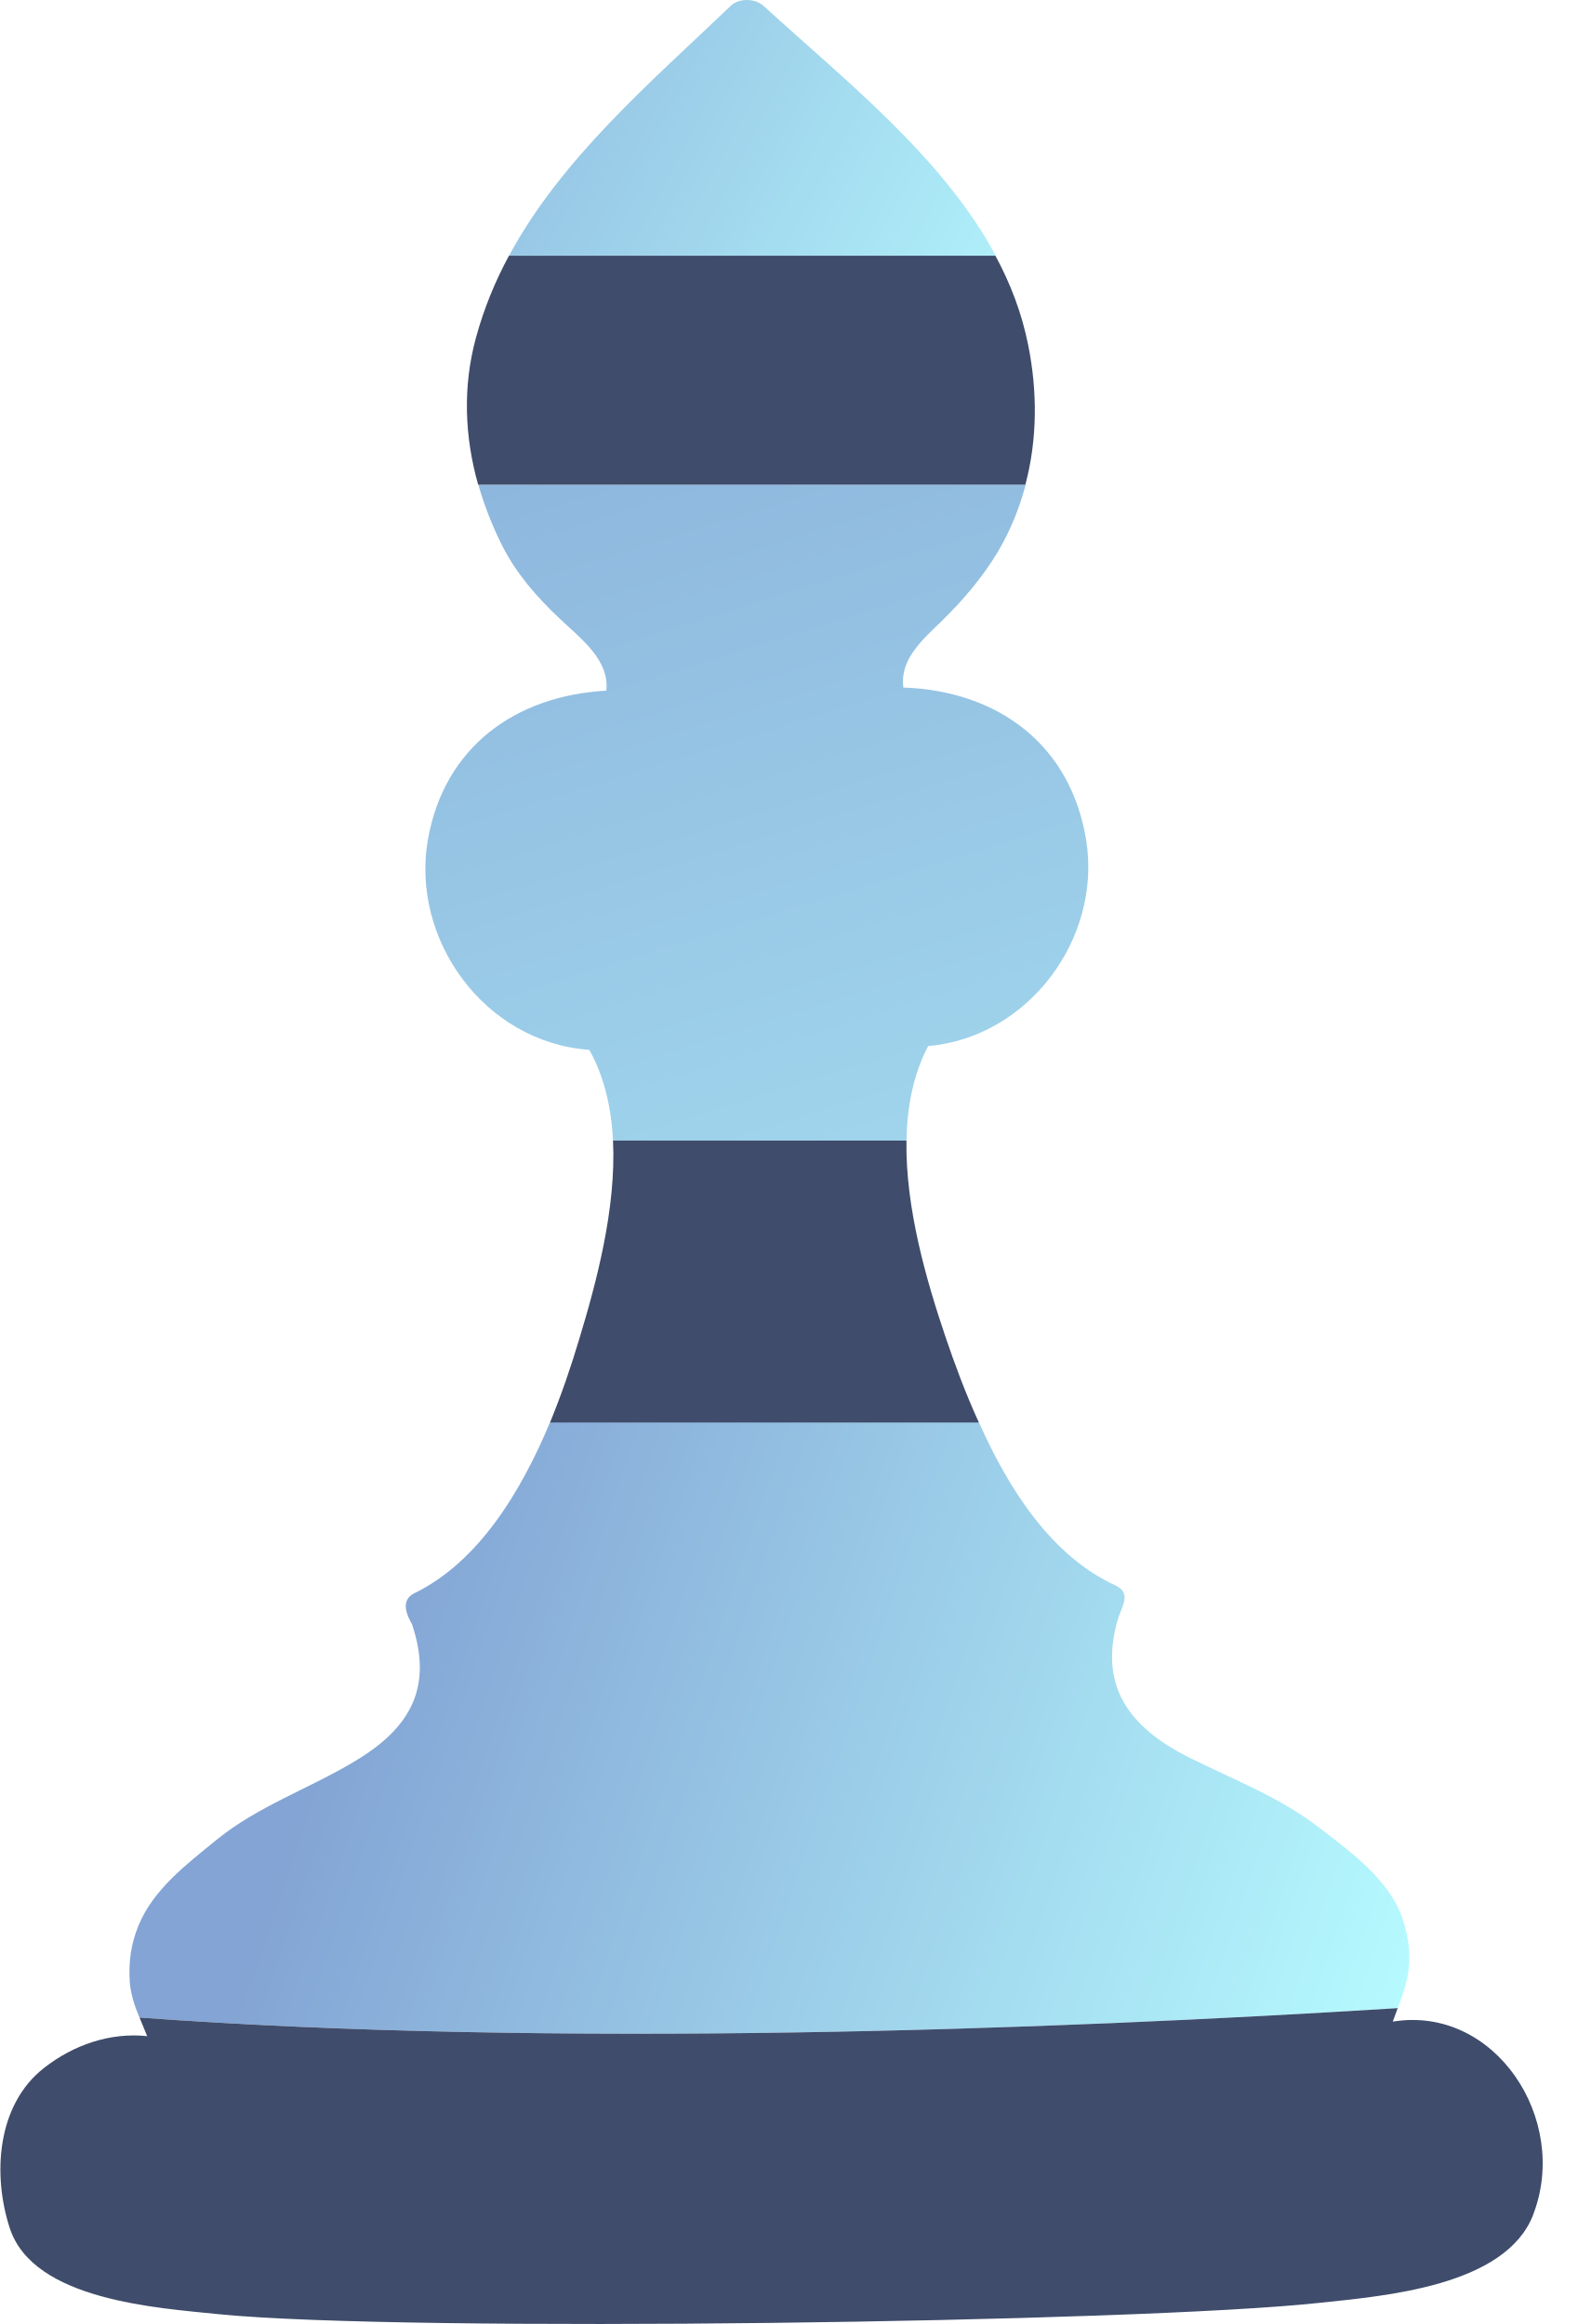
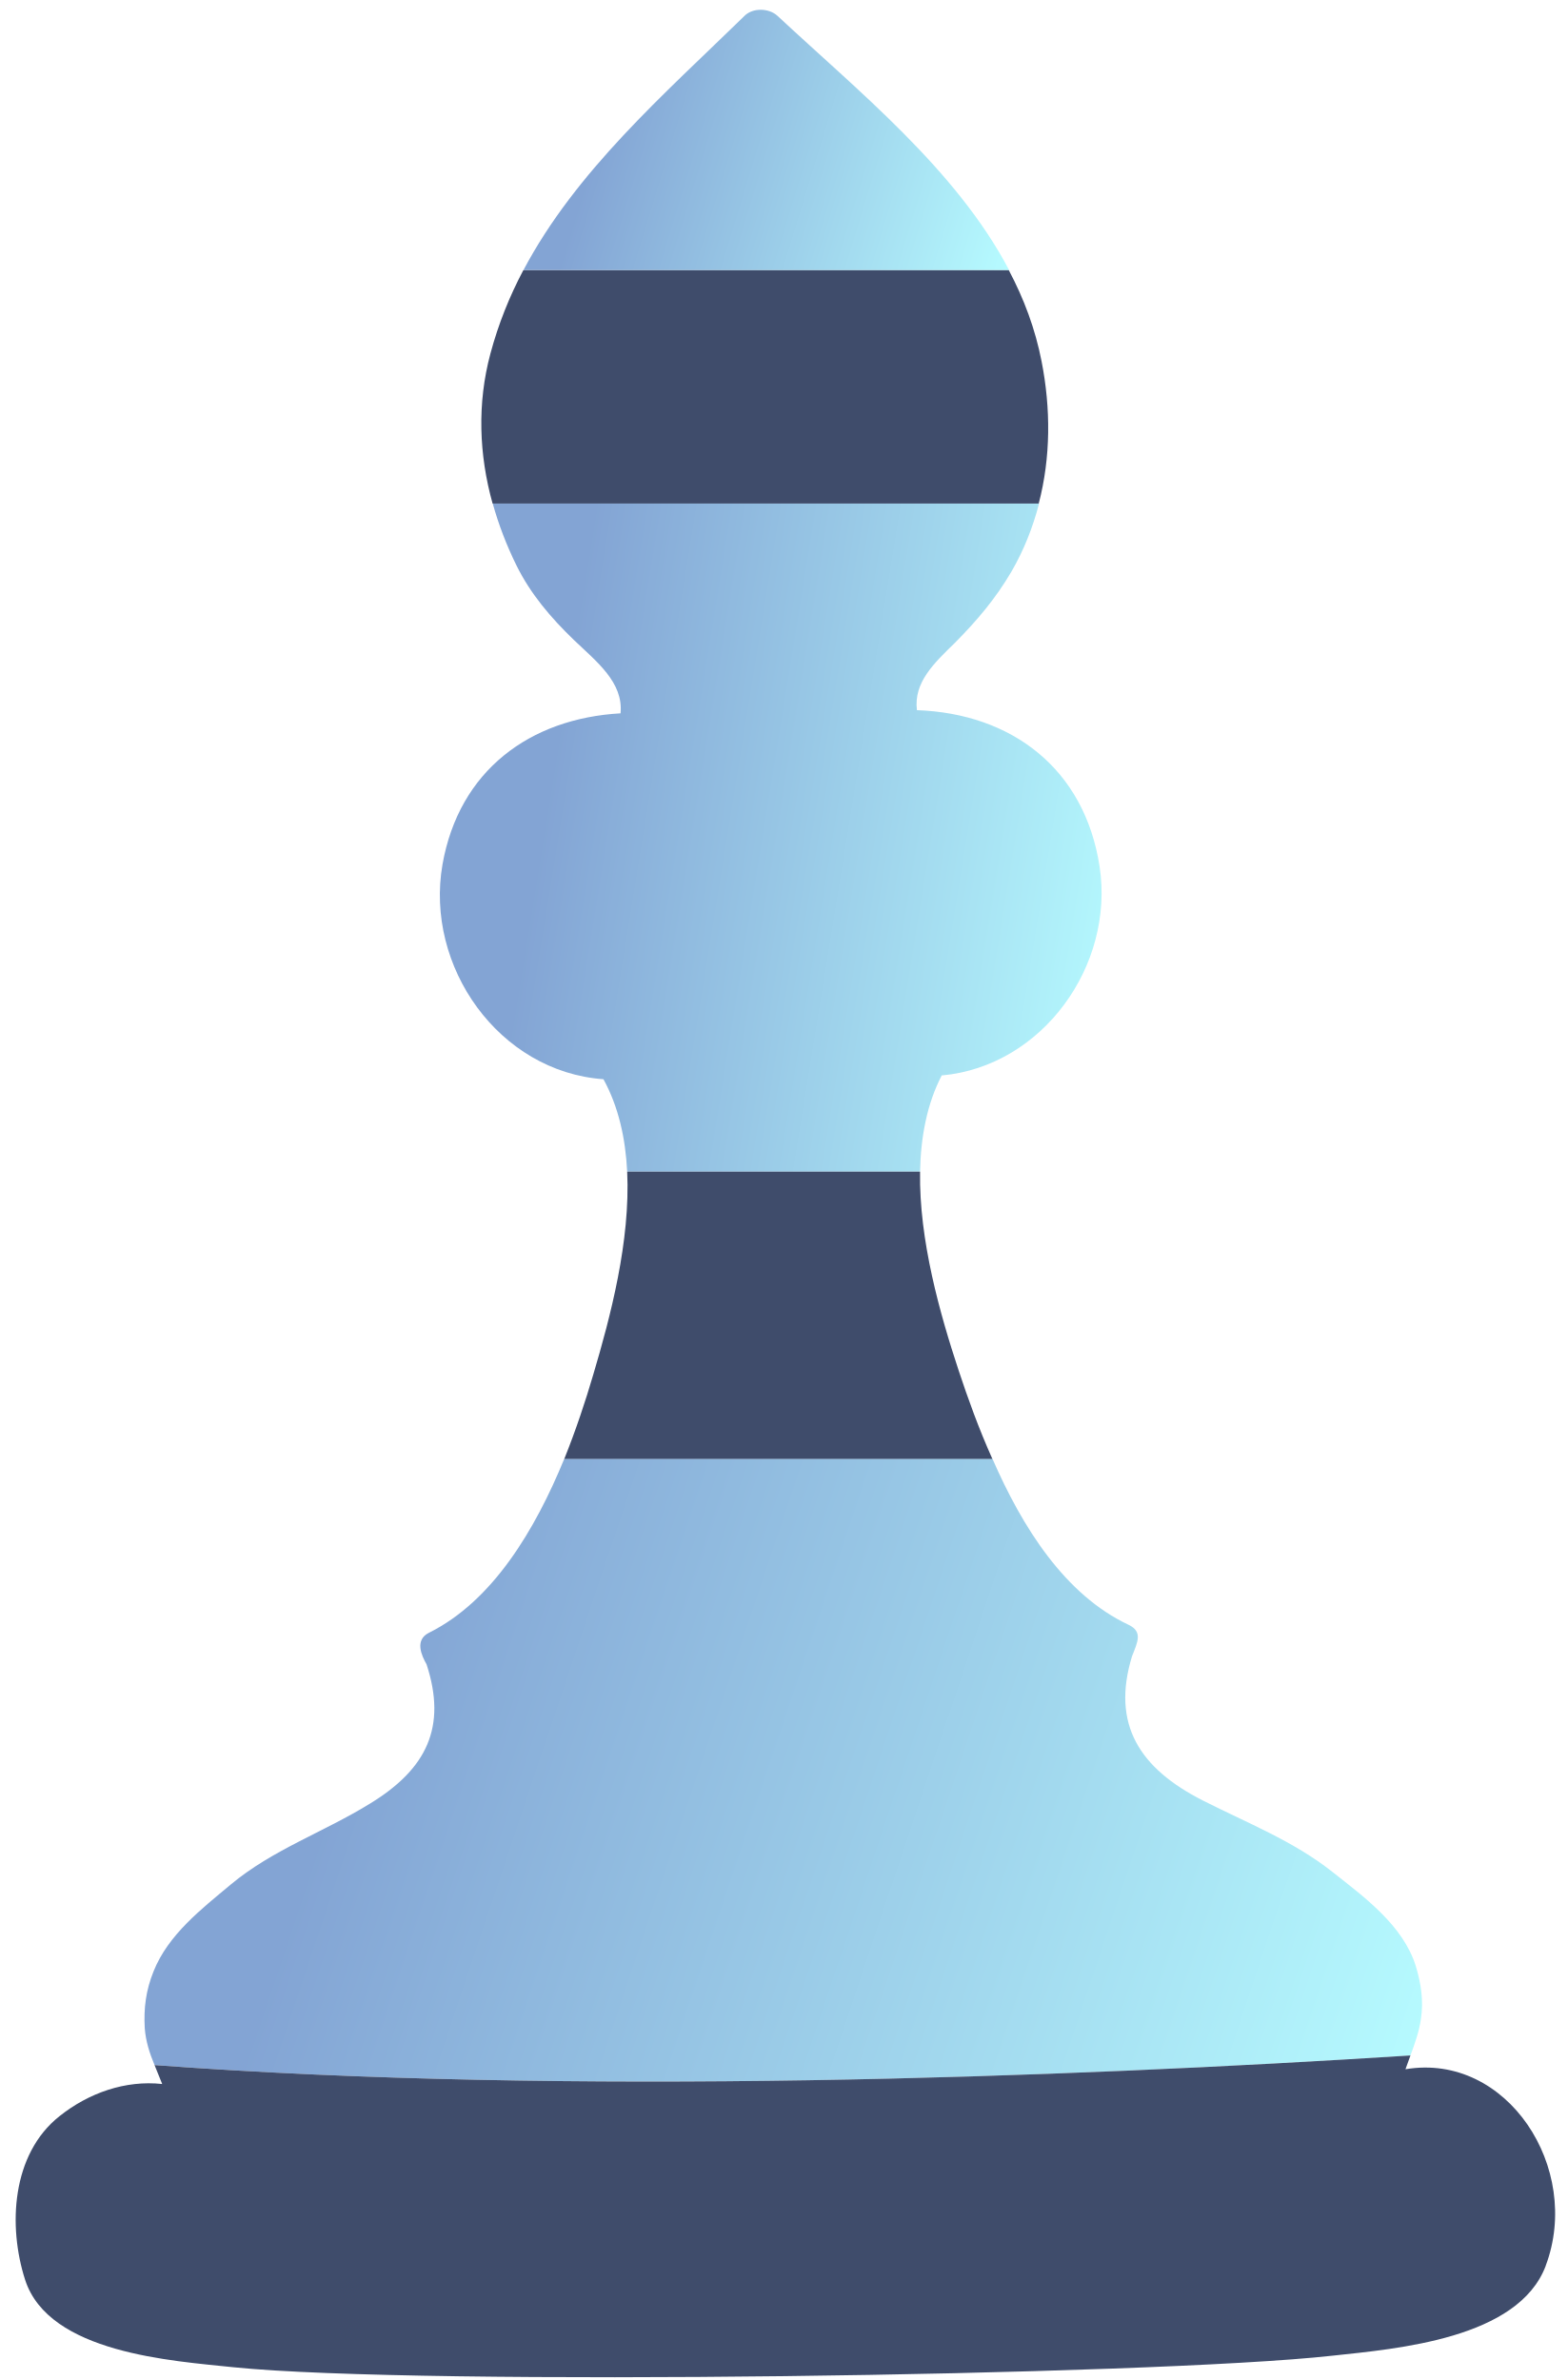
- <svg xmlns="http://www.w3.org/2000/svg" width="38" height="56" viewBox="0 0 38 56" fill="none">
-   <path d="M23.983 6.158H12.264C13.526 3.818 15.656 2.001 17.587 0.156C17.783 -0.052 18.183 -0.048 18.396 0.144C20.326 1.911 22.705 3.775 23.983 6.154V6.158Z" fill="url(#paint0_linear_14_1274)" />
-   <path d="M33.923 47.529C33.879 47.827 33.775 48.11 33.67 48.389C25.244 48.914 13.43 49.35 3.361 48.616C3.241 48.334 3.149 48.055 3.125 47.745C3.097 47.266 3.153 46.846 3.337 46.398C3.694 45.527 4.491 44.926 5.2 44.346C6.213 43.517 7.446 43.105 8.556 42.434C9.937 41.61 10.418 40.613 9.925 39.137C9.805 38.929 9.633 38.564 9.981 38.391C11.523 37.641 12.549 35.95 13.249 34.274H23.582C24.303 35.895 25.332 37.496 26.87 38.203C27.218 38.368 27.082 38.615 26.95 38.949C26.45 40.554 27.13 41.598 28.664 42.359C29.73 42.889 30.843 43.313 31.788 44.047C32.549 44.636 33.494 45.311 33.799 46.273C33.927 46.685 33.991 47.101 33.923 47.525V47.529Z" fill="url(#paint1_linear_14_1274)" />
-   <path d="M22.361 25.203C22 25.882 21.852 26.667 21.836 27.483H14.767C14.727 26.694 14.559 25.948 14.195 25.297C11.671 25.12 9.881 22.632 10.31 20.218C10.71 17.992 12.42 16.764 14.607 16.642C14.679 15.908 14.026 15.417 13.482 14.907C12.925 14.381 12.432 13.816 12.092 13.137C11.856 12.666 11.664 12.175 11.523 11.68H24.707C24.559 12.238 24.343 12.779 24.039 13.294C23.654 13.933 23.21 14.448 22.677 14.974C22.176 15.452 21.676 15.912 21.76 16.567C24.043 16.646 25.809 17.949 26.169 20.273C26.53 22.612 24.788 24.987 22.369 25.206L22.361 25.203Z" fill="url(#paint2_linear_14_1274)" />
-   <path d="M36.934 53.366C36.27 55.093 33.346 55.324 31.796 55.489C27.399 55.968 9.749 56.211 5.272 55.764C3.79 55.611 0.81 55.434 0.237 53.695C-0.179 52.428 -0.091 50.724 1.067 49.825C1.775 49.272 2.66 48.969 3.546 49.064C3.485 48.915 3.421 48.765 3.361 48.616C13.43 49.35 25.248 48.915 33.67 48.389C33.63 48.498 33.59 48.605 33.55 48.714C36.005 48.31 37.82 51.062 36.934 53.362V53.366Z" fill="#3F4C6B" />
-   <path d="M23.582 34.278H13.249C13.53 33.595 13.762 32.908 13.946 32.291C14.363 30.918 14.847 29.124 14.767 27.483H21.836C21.808 29.104 22.32 30.863 22.769 32.193C22.989 32.845 23.254 33.563 23.582 34.282V34.278Z" fill="#3F4C6B" />
-   <path d="M24.703 11.68H11.519C11.191 10.526 11.143 9.313 11.467 8.132C11.659 7.429 11.928 6.778 12.26 6.162H23.979C24.343 6.837 24.615 7.547 24.768 8.313C24.992 9.427 24.992 10.585 24.7 11.68H24.703Z" fill="#3F4C6B" />
+ <svg xmlns="http://www.w3.org/2000/svg" width="81" height="123" viewBox="0 0 81 123" fill="none">
+   <path d="M52.145 13.959H27.052C29.753 8.848 34.316 4.877 38.449 0.846C38.87 0.392 39.727 0.4 40.182 0.821C44.315 4.68 49.409 8.753 52.145 13.95V13.959Z" fill="url(#paint0_linear_14_962)" />
+   <path d="M73.431 104.35C73.336 105.001 73.113 105.619 72.89 106.228C54.846 107.377 29.547 108.329 7.987 106.725C7.73 106.108 7.533 105.499 7.481 104.821C7.421 103.775 7.542 102.857 7.936 101.88C8.699 99.976 10.406 98.664 11.924 97.394C14.094 95.585 16.735 94.684 19.11 93.218C22.069 91.417 23.098 89.239 22.044 86.014C21.786 85.56 21.417 84.762 22.163 84.385C25.465 82.747 27.661 79.05 29.162 75.389H51.288C52.831 78.93 55.035 82.429 58.328 83.973C59.075 84.333 58.783 84.874 58.5 85.603C57.428 89.11 58.886 91.391 62.17 93.055C64.452 94.213 66.836 95.139 68.86 96.743C70.489 98.029 72.513 99.504 73.165 101.605C73.439 102.506 73.576 103.415 73.431 104.341V104.35Z" fill="url(#paint1_linear_14_962)" />
+   <path d="M48.672 55.569C47.9 57.053 47.583 58.768 47.548 60.552H32.412C32.326 58.828 31.966 57.199 31.186 55.775C25.783 55.389 21.949 49.952 22.867 44.678C23.724 39.816 27.386 37.131 32.069 36.865C32.223 35.262 30.825 34.19 29.659 33.075C28.467 31.926 27.412 30.691 26.683 29.207C26.177 28.178 25.765 27.106 25.465 26.025H53.697C53.38 27.243 52.917 28.427 52.265 29.55C51.442 30.948 50.49 32.071 49.349 33.221C48.277 34.267 47.205 35.27 47.386 36.702C52.274 36.874 56.056 39.721 56.828 44.798C57.599 49.909 53.869 55.098 48.689 55.578L48.672 55.569Z" fill="url(#paint2_linear_14_962)" />
+   <path d="M79.88 117.102C78.456 120.876 72.196 121.382 68.877 121.742C59.46 122.788 21.666 123.32 12.078 122.342C8.905 122.008 2.525 121.622 1.298 117.822C0.406 115.052 0.595 111.33 3.073 109.367C4.591 108.157 6.487 107.497 8.382 107.703C8.253 107.377 8.116 107.051 7.987 106.725C29.547 108.329 54.855 107.377 72.89 106.228C72.805 106.468 72.719 106.699 72.633 106.94C77.89 106.056 81.775 112.068 79.88 117.094V117.102Z" fill="#3F4C6B" />
+   <path d="M51.288 75.397H29.162C29.762 73.905 30.259 72.404 30.654 71.058C31.546 68.056 32.583 64.137 32.412 60.552H47.548C47.488 64.094 48.586 67.936 49.547 70.843C50.018 72.267 50.584 73.836 51.288 75.406V75.397Z" fill="#3F4C6B" />
+   <path d="M53.689 26.025H25.457C24.753 23.504 24.651 20.854 25.345 18.273C25.757 16.738 26.331 15.314 27.043 13.967H52.136C52.917 15.443 53.5 16.995 53.826 18.667C54.306 21.103 54.306 23.633 53.68 26.025H53.689Z" fill="#3F4C6B" />
  <defs>
-     <linearGradient id="paint0_linear_14_1274" x1="5.508" y1="-1.74" x2="26.311" y2="9.031" gradientUnits="userSpaceOnUse">
+     <linearGradient id="paint0_linear_14_962" x1="31.165" y1="6.28" x2="52.412" y2="12.754" gradientUnits="userSpaceOnUse">
      <stop stop-color="#83A4D4" />
      <stop offset="1" stop-color="#B6FBFF" />
    </linearGradient>
-     <linearGradient id="paint1_linear_14_1274" x1="8.172" y1="40.597" x2="33.717" y2="49.33" gradientUnits="userSpaceOnUse">
+     <linearGradient id="paint1_linear_14_962" x1="18.288" y1="89.204" x2="73.216" y2="107.609" gradientUnits="userSpaceOnUse">
      <stop stop-color="#83A4D4" />
      <stop offset="1" stop-color="#B6FBFF" />
    </linearGradient>
-     <linearGradient id="paint2_linear_14_1274" x1="11.956" y1="-0.409" x2="27.651" y2="50.101" gradientUnits="userSpaceOnUse">
+     <linearGradient id="paint2_linear_14_962" x1="28.336" y1="40.845" x2="59.174" y2="45.834" gradientUnits="userSpaceOnUse">
      <stop stop-color="#83A4D4" />
      <stop offset="1" stop-color="#B6FBFF" />
    </linearGradient>
  </defs>
</svg>
